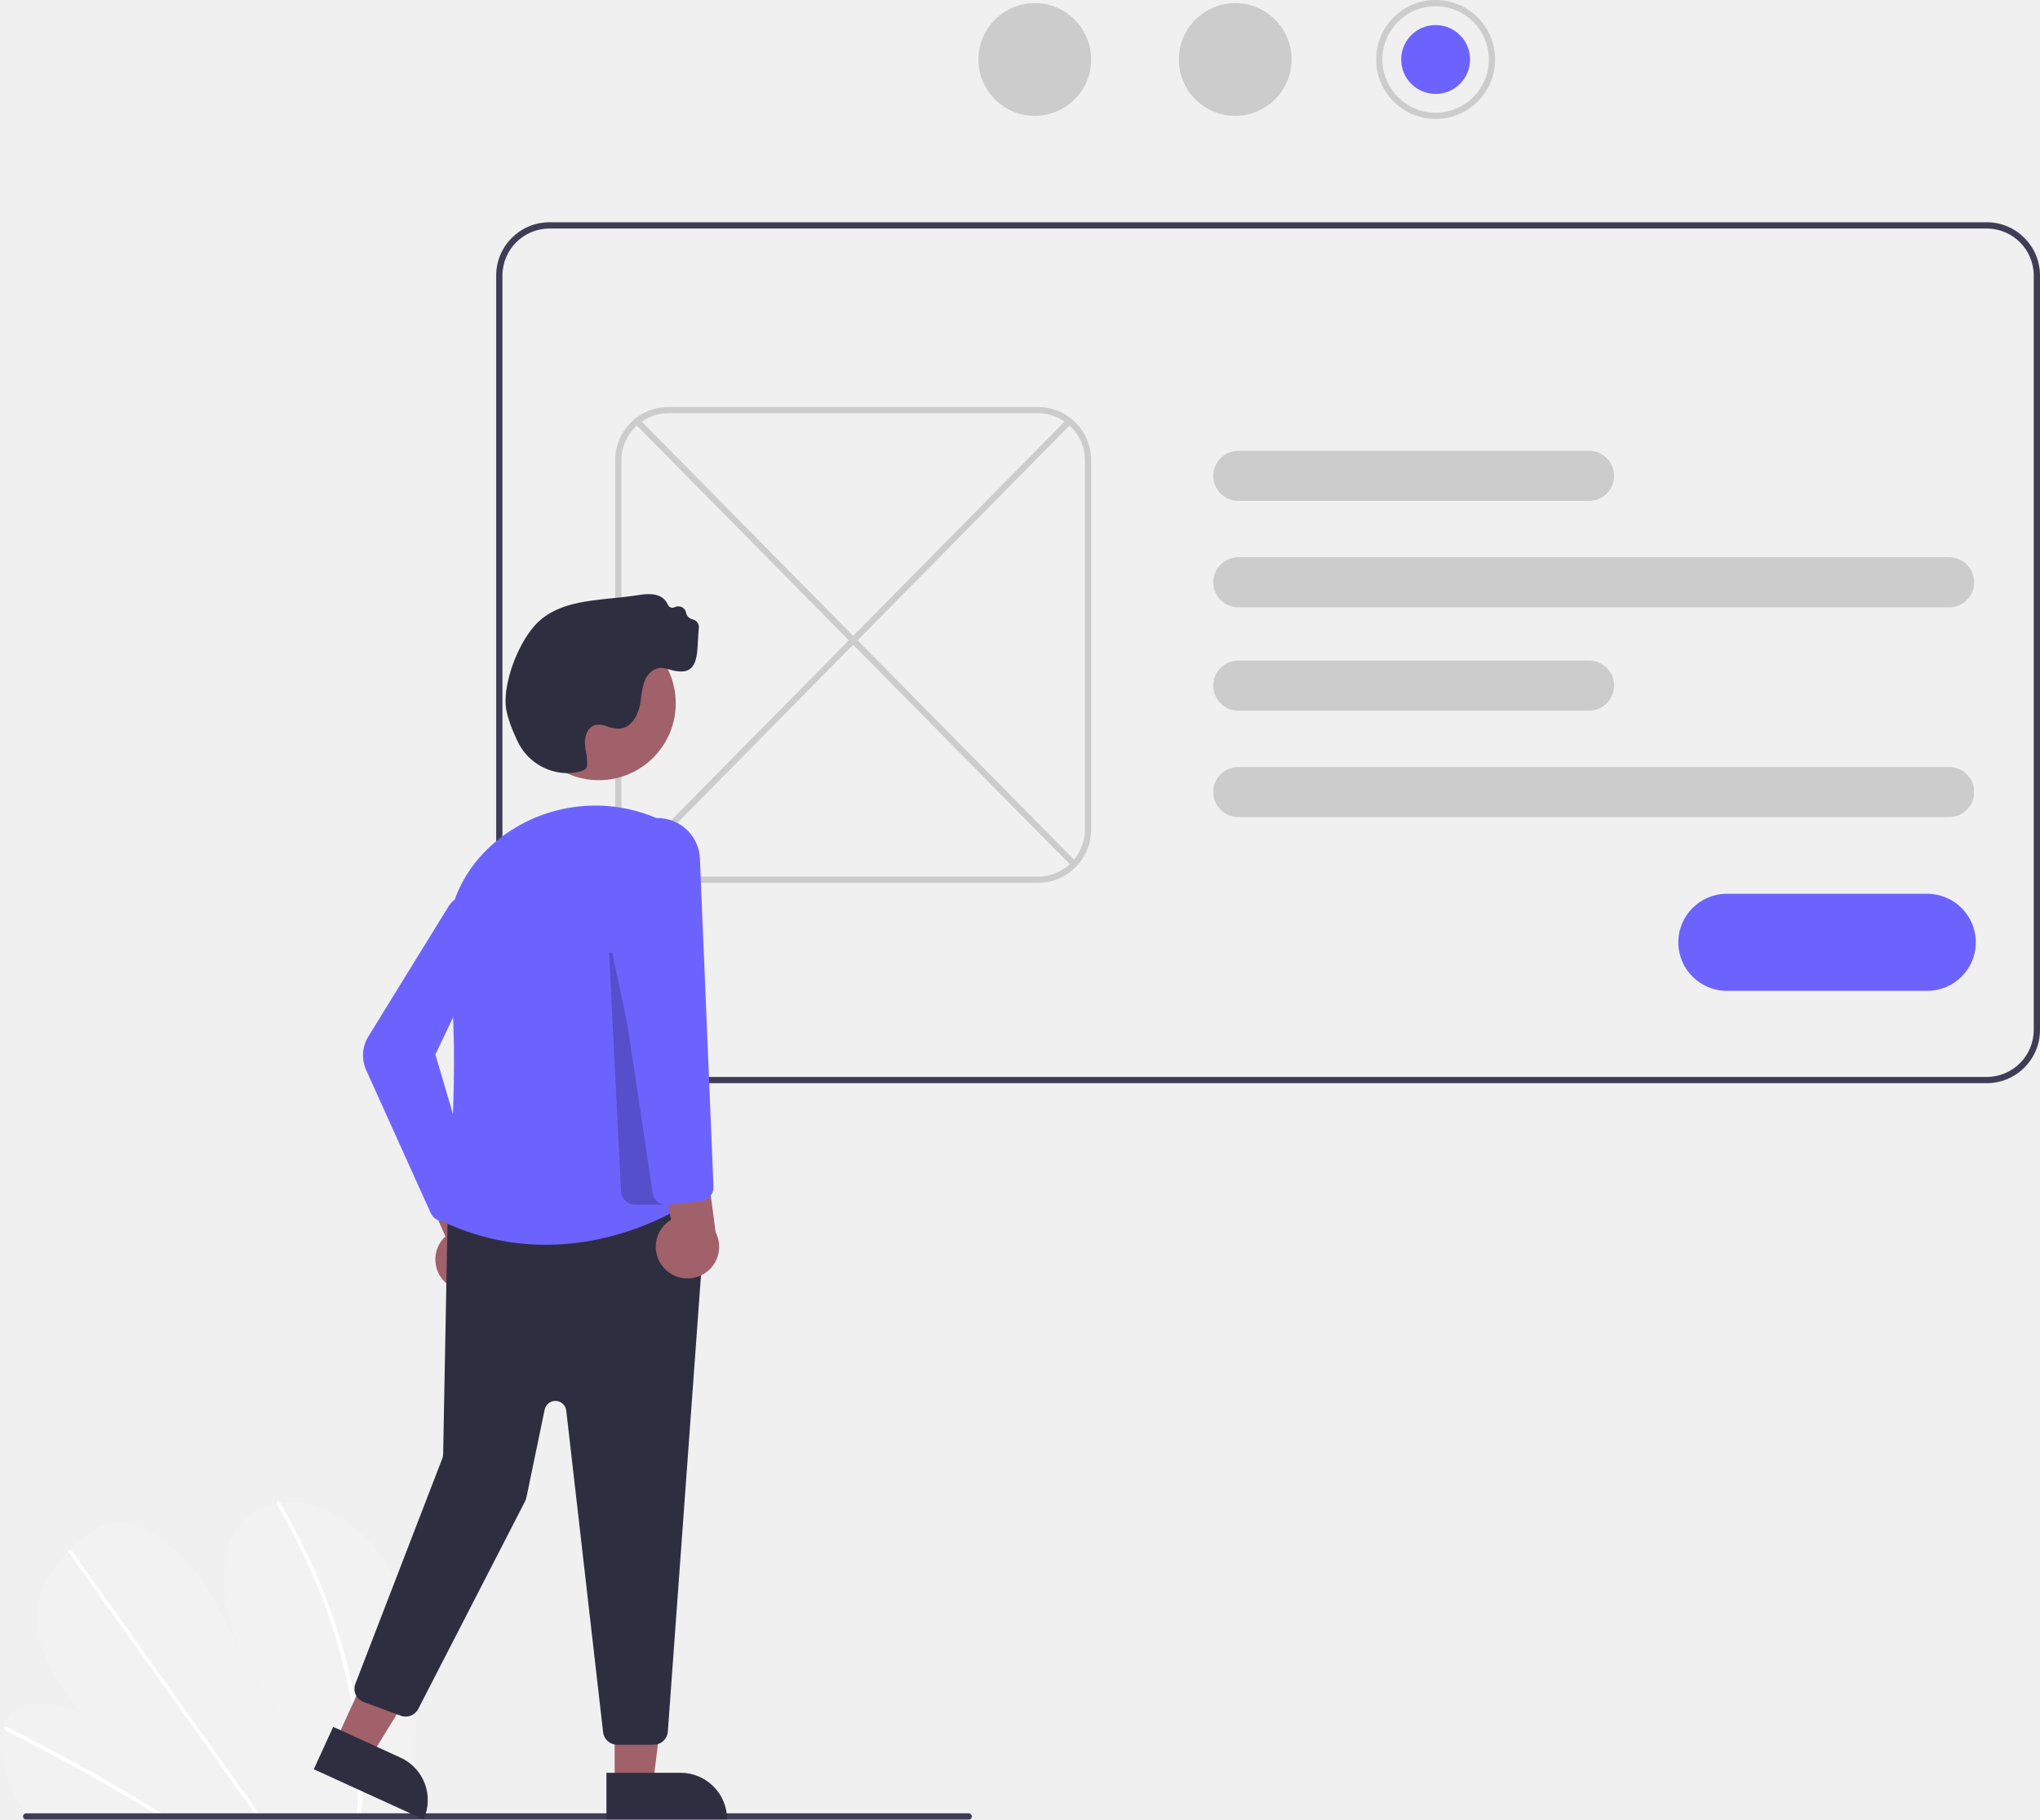
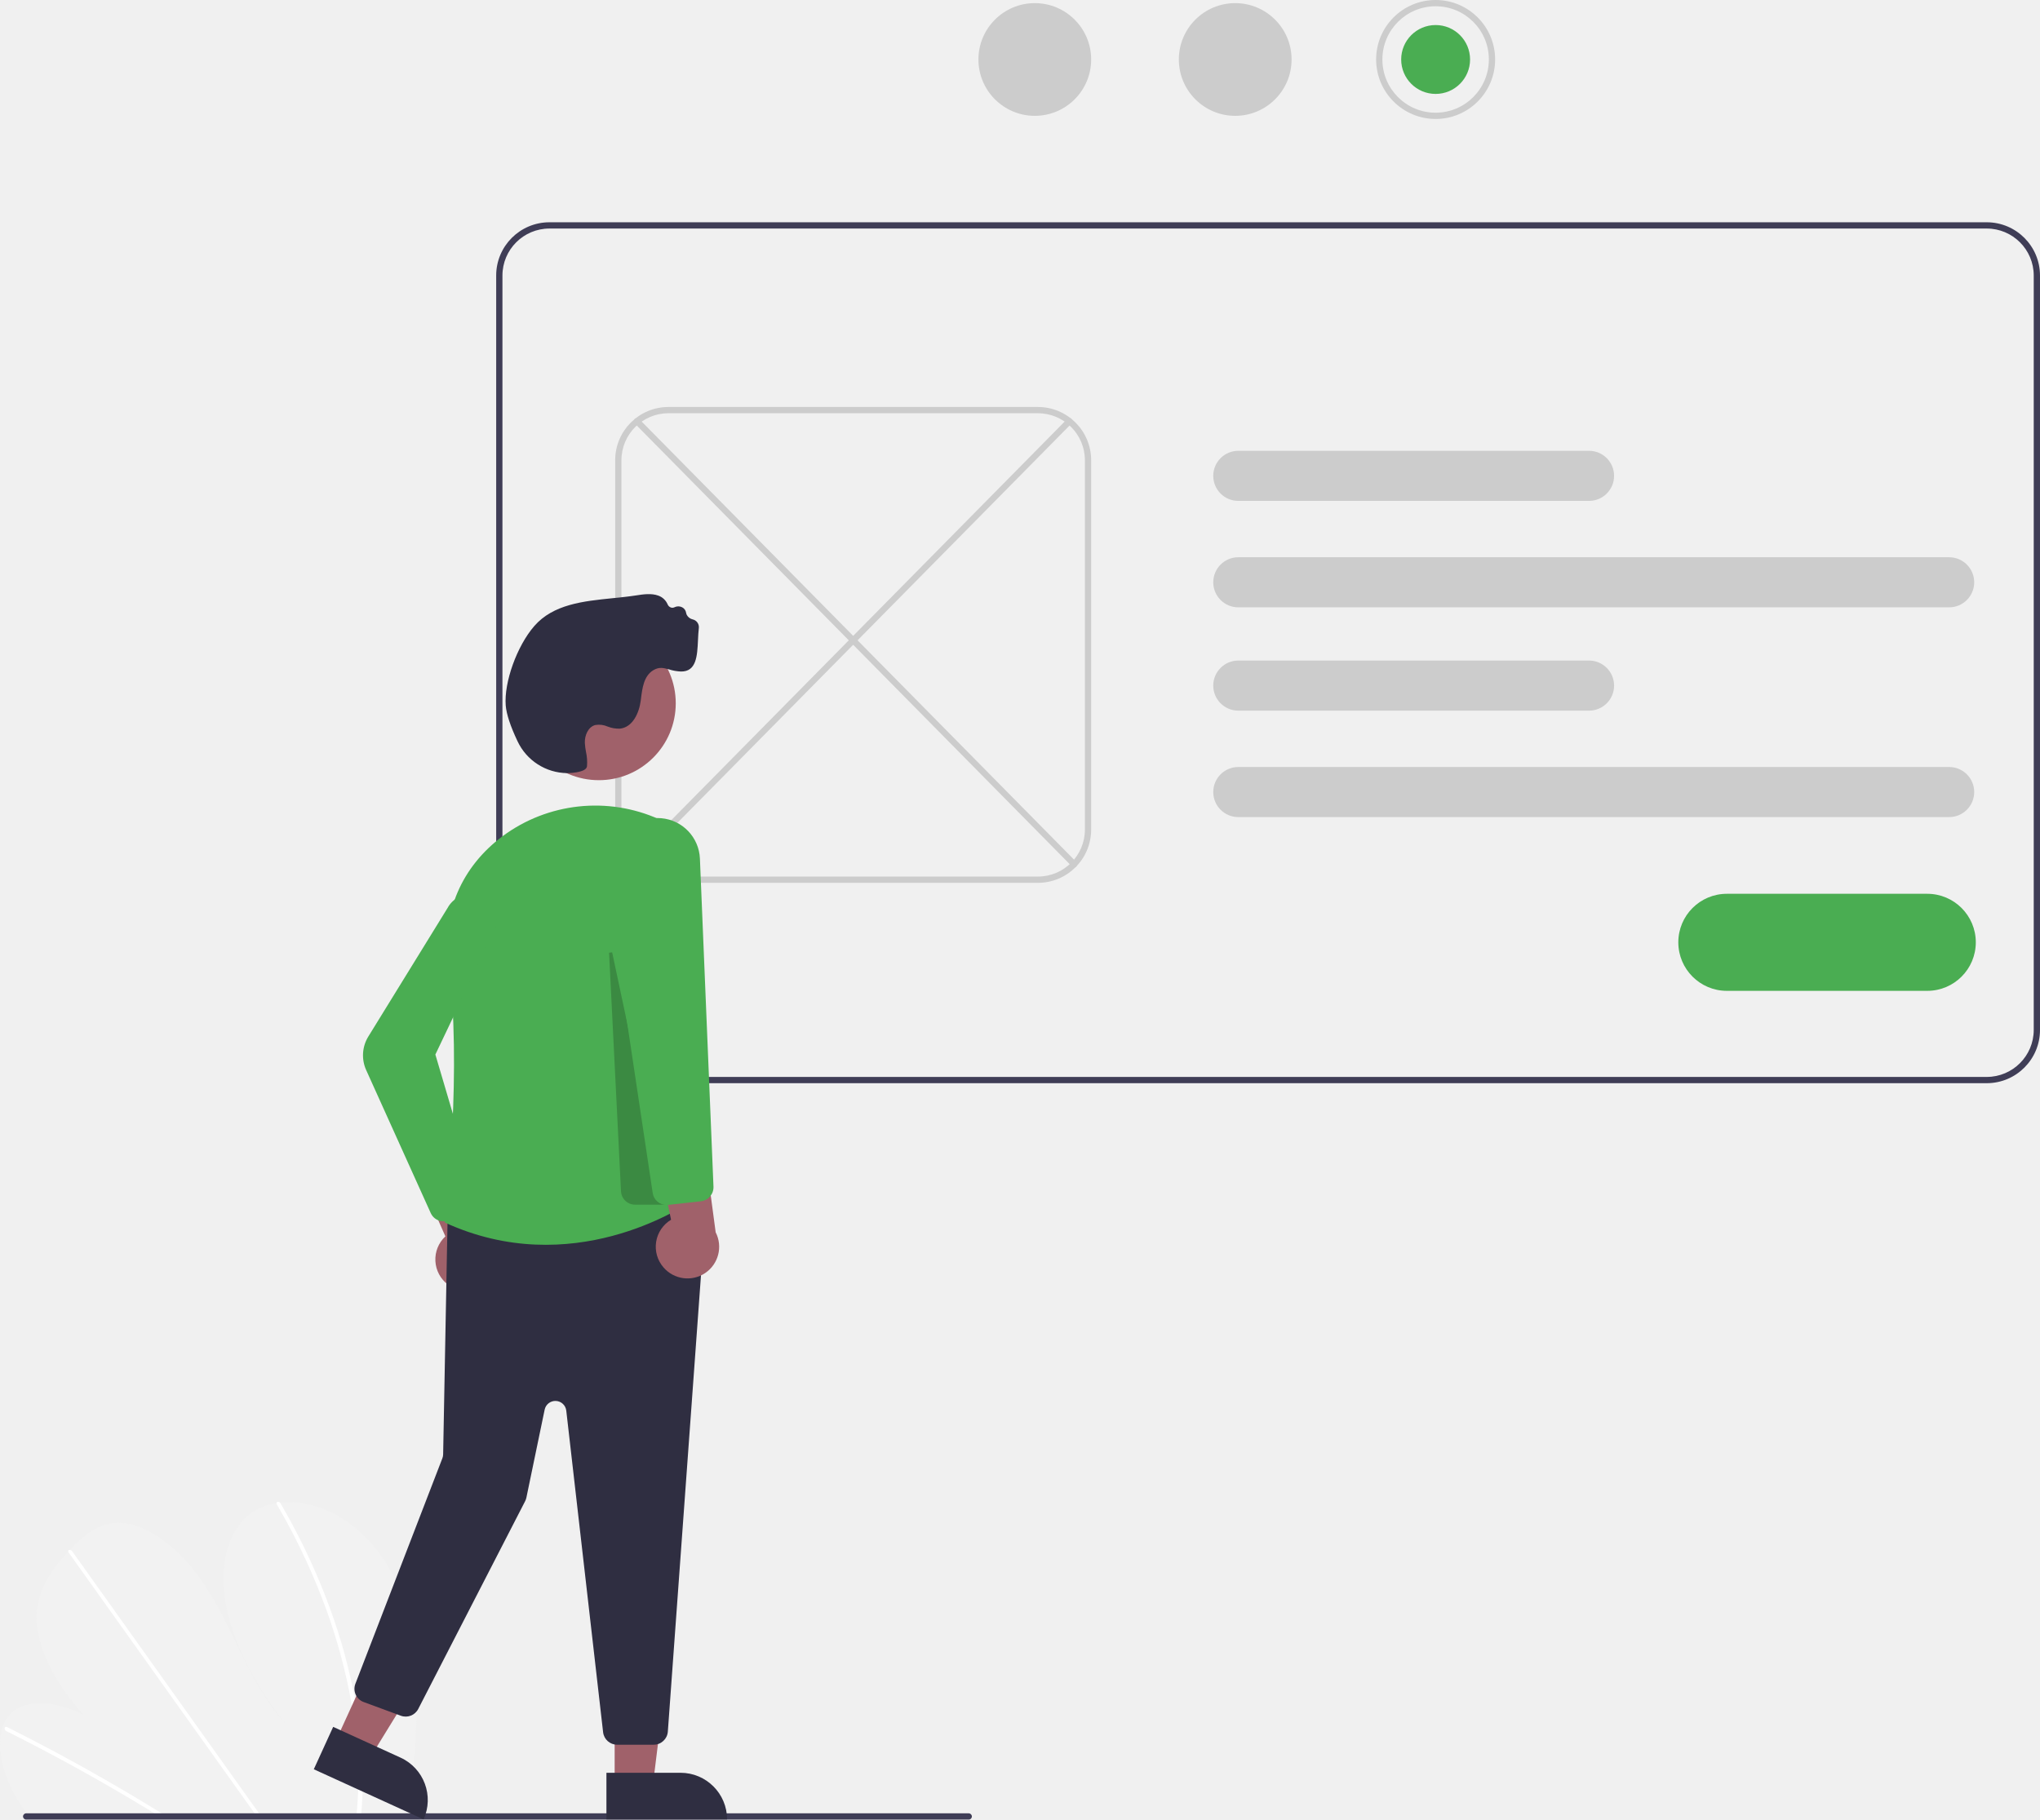
<svg xmlns="http://www.w3.org/2000/svg" id="e787d81d-0c9d-4dff-a480-fc2df6240d6f" data-name="Layer 1" width="651.451" height="581.322" viewBox="0 0 651.451 581.322">
  <path d="M407.426,700.867a299.245,299.245,0,0,1-2.821,38.451c-.062.448-.129.895-.191,1.343l-120.475-.673c-.354-.444-.702-.894-1.039-1.349-1.125-1.506-2.179-3.055-3.147-4.658-4.651-7.721-6.781-16.76-4.647-22.996l.038-.097a10.944,10.944,0,0,1,2.136-3.711c4.865-5.477,14.702-4.564,23.629-.143-8.007-8.764-14.383-19.824-14.867-29.696-.475-9.629,4.56-16.507,10.021-22.353.179-.193.358-.381.537-.569.087-.097.179-.188.266-.285,4.261-4.455,9.228-8.846,16.418-8.315,7.885.584,16.628,7.188,22.758,14.885,6.13,7.691,10.203,16.428,14.332,24.955,4.134,8.522,8.607,17.261,15.241,24.545-8.985-11.365-16.23-24.297-18.906-36.873s-.321-24.656,7.687-30.579a18.73,18.73,0,0,1,8.204-3.31c.345-.057.696-.104,1.053-.145,7.413-.843,16.264,1.72,23.795,7.849,8.293,6.748,14.043,16.752,16.904,26.248C407.213,682.887,407.518,692.029,407.426,700.867Z" transform="translate(-274.2747 -159.339)" fill="#f2f2f2" />
  <path d="M328.604,740.237l-2.304-.013q-1.097-.686-2.205-1.356c-.457-.289-.92-.566-1.382-.849q-11.462-7-23.068-13.43-11.595-6.435-23.307-12.276a.966.966,0,0,1-.555-1.104.278.278,0,0,1,.038-.081c.109-.204.352-.289.708-.115.958.48,1.921.96,2.878,1.451q11.744,5.942,23.386,12.476,11.635,6.532,23.137,13.641c.161.098.323.201.484.299C327.147,739.334,327.873,739.785,328.604,740.237Z" transform="translate(-274.2747 -159.339)" fill="#fff" />
  <path d="M358.307,740.403l-1.425-.008c-.321-.45-.637-.899-.958-1.349q-11.323-15.879-22.642-31.757-18.535-25.996-37.06-51.991a.918.918,0,0,1-.16-.314c-.106-.384.176-.609.537-.569a1.082,1.082,0,0,1,.753.479q10.392,14.578,20.779,29.146,18.439,25.866,36.872,51.726c.782,1.094,1.563,2.194,2.345,3.288C357.67,739.504,357.992,739.954,358.307,740.403Z" transform="translate(-274.2747 -159.339)" fill="#fff" />
  <path d="M390.044,732.131c-.073,2.401-.232,4.763-.439,7.104q-.06.671-.121,1.343l-1.495-.008c.046-.448.091-.895.132-1.343.316-3.381.54-6.801.57-10.314a143.883,143.883,0,0,0-2.833-29.002,180.579,180.579,0,0,0-8.773-30.131,206.924,206.924,0,0,0-14.354-29.812.796.796,0,0,1-.132-.53c.062-.426.629-.552,1.053-.145a1.237,1.237,0,0,1,.214.271q1.034,1.778,2.031,3.567a206.782,206.782,0,0,1,13.738,29.916,179.724,179.724,0,0,1,8.179,30.176A141.95,141.95,0,0,1,390.044,732.131Z" transform="translate(-274.2747 -159.339)" fill="#fff" />
  <path d="M713.725,178.339a19,19,0,1,1,19,19A19.022,19.022,0,0,1,713.725,178.339Zm36,0a17,17,0,1,0-17,17A17.019,17.019,0,0,0,749.725,178.339Z" transform="translate(-274.2747 -159.339)" fill="#ccc" />
-   <circle cx="458.451" cy="19" r="11" fill="#6c63ff" />
+   <circle cx="458.451" cy="19" r="11" fill="#4aad52" />
  <circle cx="394.451" cy="19" r="18" fill="#ccc" />
  <circle cx="330.451" cy="19" r="18" fill="#ccc" />
  <path d="M908.725,505.339h-459a17.019,17.019,0,0,1-17-17v-241a17.019,17.019,0,0,1,17-17h459a17.019,17.019,0,0,1,17,17v241A17.019,17.019,0,0,1,908.725,505.339Zm-459-273a15.017,15.017,0,0,0-15,15v241a15.017,15.017,0,0,0,15,15h459a15.017,15.017,0,0,0,15-15v-241a15.017,15.017,0,0,0-15-15Z" transform="translate(-274.2747 -159.339)" fill="#3f3d56" />
  <path d="M605.725,441.339h-118a17.019,17.019,0,0,1-17-17v-118a17.019,17.019,0,0,1,17-17h118a17.019,17.019,0,0,1,17,17v118A17.019,17.019,0,0,1,605.725,441.339Zm-118-150a15.017,15.017,0,0,0-15,15v118a15.017,15.017,0,0,0,15,15h118a15.017,15.017,0,0,0,15-15v-118a15.017,15.017,0,0,0-15-15Z" transform="translate(-274.2747 -159.339)" fill="#ccc" />
  <path d="M896.714,353.339h-227a8,8,0,1,1,0-16h227a8,8,0,0,1,0,16Z" transform="translate(-274.2747 -159.339)" fill="#ccc" />
  <path d="M781.714,319.339h-112a8,8,0,1,1,0-16h112a8,8,0,0,1,0,16Z" transform="translate(-274.2747 -159.339)" fill="#ccc" />
  <path d="M896.714,420.339h-227a8,8,0,1,1,0-16h227a8,8,0,0,1,0,16Z" transform="translate(-274.2747 -159.339)" fill="#ccc" />
  <path d="M781.714,386.339h-112a8,8,0,1,1,0-16h112a8,8,0,0,1,0,16Z" transform="translate(-274.2747 -159.339)" fill="#ccc" />
  <path d="M617.29,436.39a.996.996,0,0,1-.712-.298L476.961,294.593a1.0 1,0,1,1,1.424-1.404L618.002,434.688a1.0 1,0,0,1-.712,1.702Z" transform="translate(-274.2747 -159.339)" fill="#ccc" />
  <path d="M476.161,436.39a1.0 1,0,0,1-.712-1.702L615.062,293.189a1.0 1,0,1,1,1.424,1.404l-139.613,141.499A.995.995,0,0,1,476.161,436.39Z" transform="translate(-274.2747 -159.339)" fill="#ccc" />
-   <path d="M889.725,475.839h-64a15.5,15.5,0,0,1,0-31h64a15.5,15.5,0,0,1,0,31Z" transform="translate(-274.2747 -159.339)" fill="#6c63ff" />
+   <path d="M889.725,475.839h-64a15.5,15.5,0,0,1,0-31h64a15.5,15.5,0,0,1,0,31Z" transform="translate(-274.2747 -159.339)" fill="#4aad52" />
  <path d="M282.631,740.563h301a1,1,0,1,0,0-2h-301a1,1,0,1,0,0,2Z" transform="translate(-274.2747 -159.339)" fill="#3f3d56" />
  <polygon points="196.284 569.773 208.544 569.772 214.376 522.484 196.282 522.485 196.284 569.773" fill="#a0616a" />
  <path d="M467.932,725.608h38.531a0,0,0,0,1,0,0v14.887a0,0,0,0,1,0,0H482.818a14.887,14.887,0,0,1-14.887-14.887v0A0,0,0,0,1,467.932,725.608Z" transform="translate(700.1527 1306.742) rotate(179.9974)" fill="#2f2e41" />
  <polygon points="107.329 555.885 118.48 560.979 143.434 520.389 126.975 512.872 107.329 555.885" fill="#a0616a" />
  <path d="M375.835,718.278h38.531a0,0,0,0,1,0,0v14.887a0,0,0,0,1,0,0H390.722a14.887,14.887,0,0,1-14.887-14.887v0A0,0,0,0,1,375.835,718.278Z" transform="translate(178.7017 1390.655) rotate(-155.4514)" fill="#2f2e41" />
  <path d="M417.306,569.668a10.056,10.056,0,0,1-.801-15.399L402.093,521.57l18.309,3.103,10.879,30.577a10.11,10.11,0,0,1-13.975,14.419Z" transform="translate(-274.2747 -159.339)" fill="#a0616a" />
  <path d="M466.869,712.655,455.107,609.931a3.5,3.5,0,0,0-6.904-.312l-5.831,28.094a4.475,4.475,0,0,1-.404,1.143L407.835,705.224a4.501,4.501,0,0,1-5.557,2.164l-11.868-4.373a4.499,4.499,0,0,1-2.643-5.841l27.785-72.053a3.492,3.492,0,0,0,.234-1.193l1.419-75.235a4.501,4.501,0,0,1,4.062-4.394l73.735-7.193a4.5,4.5,0,0,1,4.925,4.805L487.54,712.469a4.517,4.517,0,0,1-4.488,4.174H471.34A4.499,4.499,0,0,1,466.869,712.655Z" transform="translate(-274.2747 -159.339)" fill="#2f2e41" />
  <circle cx="191.233" cy="224.65" r="24.561" fill="#a0616a" />
-   <path d="M486.793,421.968q-1.009-.482-2.002-.927h-0a49.733,49.733,0,0,0-50.02,5.401c-13.081,9.743-19.386,24.412-17.299,40.246,4.401,33.373-.638,78.644-1.161,83.152,40.376,18.566,75.798-4.776,78.942-6.945Z" transform="translate(-274.2747 -159.339)" fill="#6c63ff" />
-   <path d="M415.21,549.411a4.489,4.489,0,0,1-3.39-2.592l-20.61-45.665a11.451,11.451,0,0,1,.69-10.73l25.309-41.067a8.309,8.309,0,0,1,15.387,1.966,8.333,8.333,0,0,1-.57,5.546l-18.722,39.316,12.305,41.647a4.523,4.523,0,0,1-.998,4.315l-5.373,5.861a4.486,4.486,0,0,1-3.312,1.46A4.568,4.568,0,0,1,415.21,549.411Z" transform="translate(-274.2747 -159.339)" fill="#6c63ff" />
+   <path d="M486.793,421.968q-1.009-.482-2.002-.927h-0a49.733,49.733,0,0,0-50.02,5.401c-13.081,9.743-19.386,24.412-17.299,40.246,4.401,33.373-.638,78.644-1.161,83.152,40.376,18.566,75.798-4.776,78.942-6.945Z" transform="translate(-274.2747 -159.339)" fill="#4aad52" />
+   <path d="M415.21,549.411a4.489,4.489,0,0,1-3.39-2.592l-20.61-45.665a11.451,11.451,0,0,1,.69-10.73l25.309-41.067a8.309,8.309,0,0,1,15.387,1.966,8.333,8.333,0,0,1-.57,5.546l-18.722,39.316,12.305,41.647a4.523,4.523,0,0,1-.998,4.315l-5.373,5.861a4.486,4.486,0,0,1-3.312,1.46A4.568,4.568,0,0,1,415.21,549.411Z" transform="translate(-274.2747 -159.339)" fill="#4aad52" />
  <path d="M472.583,539.868l-3.81-76.2.988-.129,17.128,80.604h-9.812A4.497,4.497,0,0,1,472.583,539.868Z" transform="translate(-274.2747 -159.339)" opacity="0.2" />
  <path d="M486.156,564.182a10.056,10.056,0,0,1,2.413-15.229l-7.308-34.98,17.265,6.837,4.293,32.169A10.11,10.11,0,0,1,486.156,564.182Z" transform="translate(-274.2747 -159.339)" fill="#a0616a" />
-   <path d="M482.706,540.409,468.277,444.217l-.014-.091,2.789-12.83a13.528,13.528,0,0,1,26.735,2.315l4.33,104.782a4.515,4.515,0,0,1-3.999,4.658l-10.465,1.163a4.696,4.696,0,0,1-.508.028A4.485,4.485,0,0,1,482.706,540.409Z" transform="translate(-274.2747 -159.339)" fill="#6c63ff" />
+   <path d="M482.706,540.409,468.277,444.217l-.014-.091,2.789-12.83a13.528,13.528,0,0,1,26.735,2.315l4.33,104.782a4.515,4.515,0,0,1-3.999,4.658l-10.465,1.163a4.696,4.696,0,0,1-.508.028A4.485,4.485,0,0,1,482.706,540.409Z" transform="translate(-274.2747 -159.339)" fill="#4aad52" />
  <path d="M455.413,406.295a17.69,17.69,0,0,1-15.88-10.209h0c-2.277-4.816-3.542-8.652-3.76-11.404-.587-7.393,3.59-19.009,9.121-25.368,6.069-6.976,15.674-7.949,24.963-8.89,2.538-.257,5.162-.523,7.646-.909,2.131-.331,4.783-.743,7.038.094a5.106,5.106,0,0,1,2.932,2.773,1.765,1.765,0,0,0,.989.991,1.496,1.496,0,0,0,1.201-.057,2.686,2.686,0,0,1,2.434-0,2.363,2.363,0,0,1,1.27,1.729,2.475,2.475,0,0,0,.232.726,2.868,2.868,0,0,0,1.875,1.418,2.533,2.533,0,0,1,1.969,2.714c-.15,1.262-.213,2.623-.275,3.94-.232,4.955-.471,10.078-5.452,9.995a14.339,14.339,0,0,1-3.75-.662c-1.804-.501-3.229-.899-5.149.298-2.952,1.84-3.434,5.686-3.859,9.08l-.075.593c-.497,3.881-2.548,8.552-6.695,8.943a9.641,9.641,0,0,1-3.854-.668,6.904,6.904,0,0,0-4.016-.482c-2.278.65-3.374,3.37-3.28,5.722a22.295,22.295,0,0,0,.369,2.868,15.285,15.285,0,0,1,.318,4.573c-.118.932-1.189,1.546-3.368,1.932A16.878,16.878,0,0,1,455.413,406.295Z" transform="translate(-274.2747 -159.339)" fill="#2f2e41" />
</svg>
